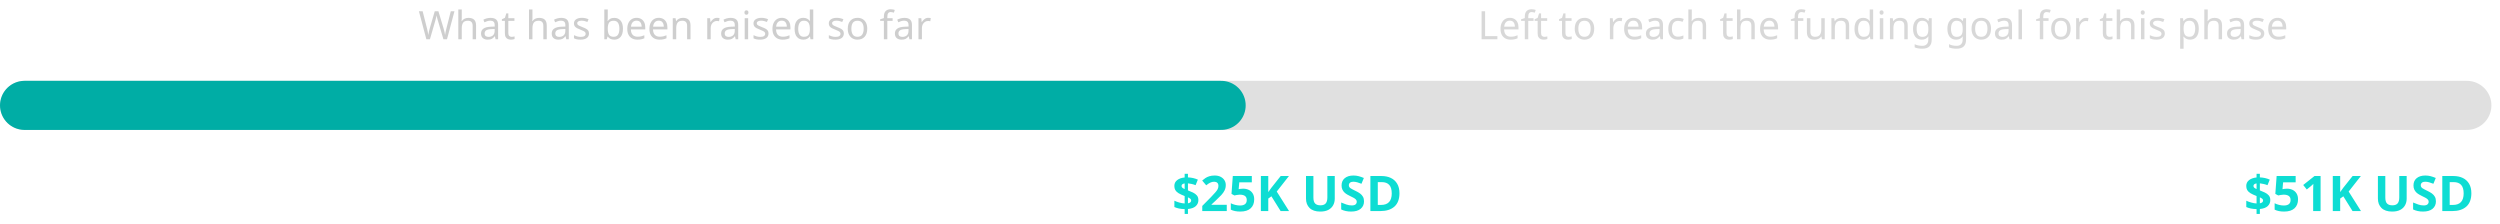
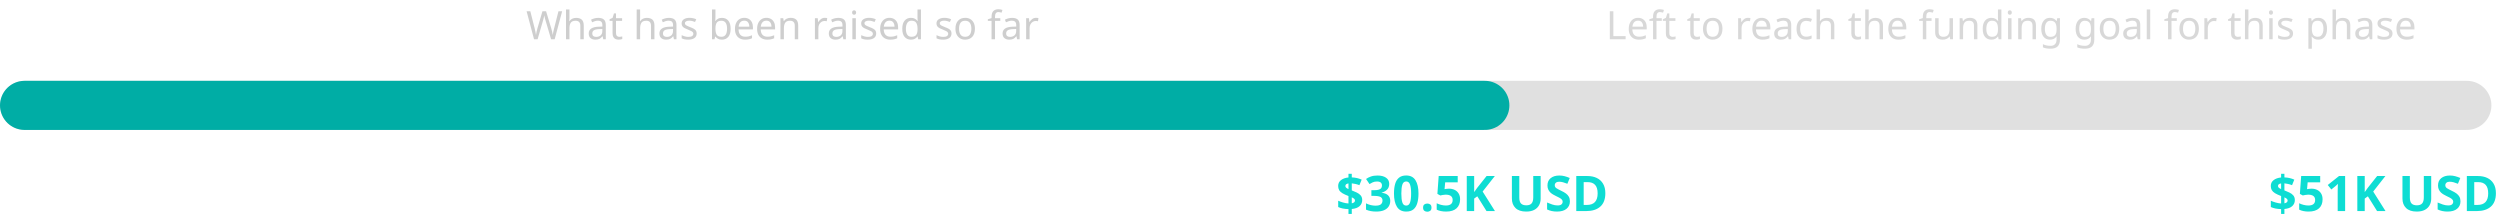
<svg xmlns="http://www.w3.org/2000/svg" width="1018.625" height="91" viewBox="0 0 1018.625 91">
  <g id="funding-goal-progress-vis" transform="translate(4.375 -98.256)">
    <line id="funding-goal-bar" x2="995" transform="translate(5.75 141.189)" fill="none" stroke="#e0e0e0" stroke-linecap="round" stroke-width="20" />
-     <line id="funding-progress-bar" x2="487.55" transform="translate(5.625 141.189)" fill="none" stroke="#00ada5" stroke-linecap="round" stroke-width="20" />
-     <text id="_25K_USD" data-name="$25K USD" transform="translate(473.25 184.256)" fill="#0eddd3" font-size="20" font-family="Satoshi-Bold, Satoshi" font-weight="700">
-       <tspan x="0" y="0">$25K USD</tspan>
+     <line id="funding-progress-bar" x2="595" transform="translate(5.625 141.189)" fill="none" stroke="#00ada5" stroke-linecap="round" stroke-width="20" />
+     <text id="_30point5K_USD" data-name="$30.5K USD" transform="translate(540 184.256)" fill="#0eddd3" font-size="20" font-family="Satoshi-Bold, Satoshi" font-weight="700">
+       <tspan x="0" y="0">$30.5K USD</tspan>
    </text>
-     <text id="_51K_USD" data-name="$51K USD" transform="translate(910 184.256)" fill="#0eddd3" font-size="20" font-family="Satoshi-Bold, Satoshi" font-weight="700">
+     <text id="_51K_USD" data-name="$51K USD" transform="translate(920 184.256)" fill="#0eddd3" font-size="20" font-family="Satoshi-Bold, Satoshi" font-weight="700">
      <tspan x="0" y="0">$51K USD</tspan>
    </text>
-     <text id="What_has_been_raised_so_far" data-name="What has been raised so far" transform="translate(166.125 114.256)" fill="#cecece" font-size="16" font-family="Satoshi-Regular, Satoshi">
+     <text id="What_has_been_raised_so_far" data-name="What has been raised so far" transform="translate(210 114.256)" fill="#cecece" font-size="16" font-family="Satoshi-Regular, Satoshi">
      <tspan x="0" y="0">What has been raised so far</tspan>
    </text>
-     <text id="Left_to_reach_the_funding_goal_for_this_phase" data-name="Left to reach the funding goal for this phase" transform="translate(597.75 114.256)" fill="#d8d8d8" font-size="16" font-family="Satoshi-Regular, Satoshi">
+     <text id="Left_to_reach_the_funding_goal_for_this_phase" data-name="Left to reach the funding goal for this phase" transform="translate(650 114.256)" fill="#d8d8d8" font-size="16" font-family="Satoshi-Regular, Satoshi">
      <tspan x="0" y="0">Left to reach the funding goal for this phase</tspan>
    </text>
  </g>
</svg>
